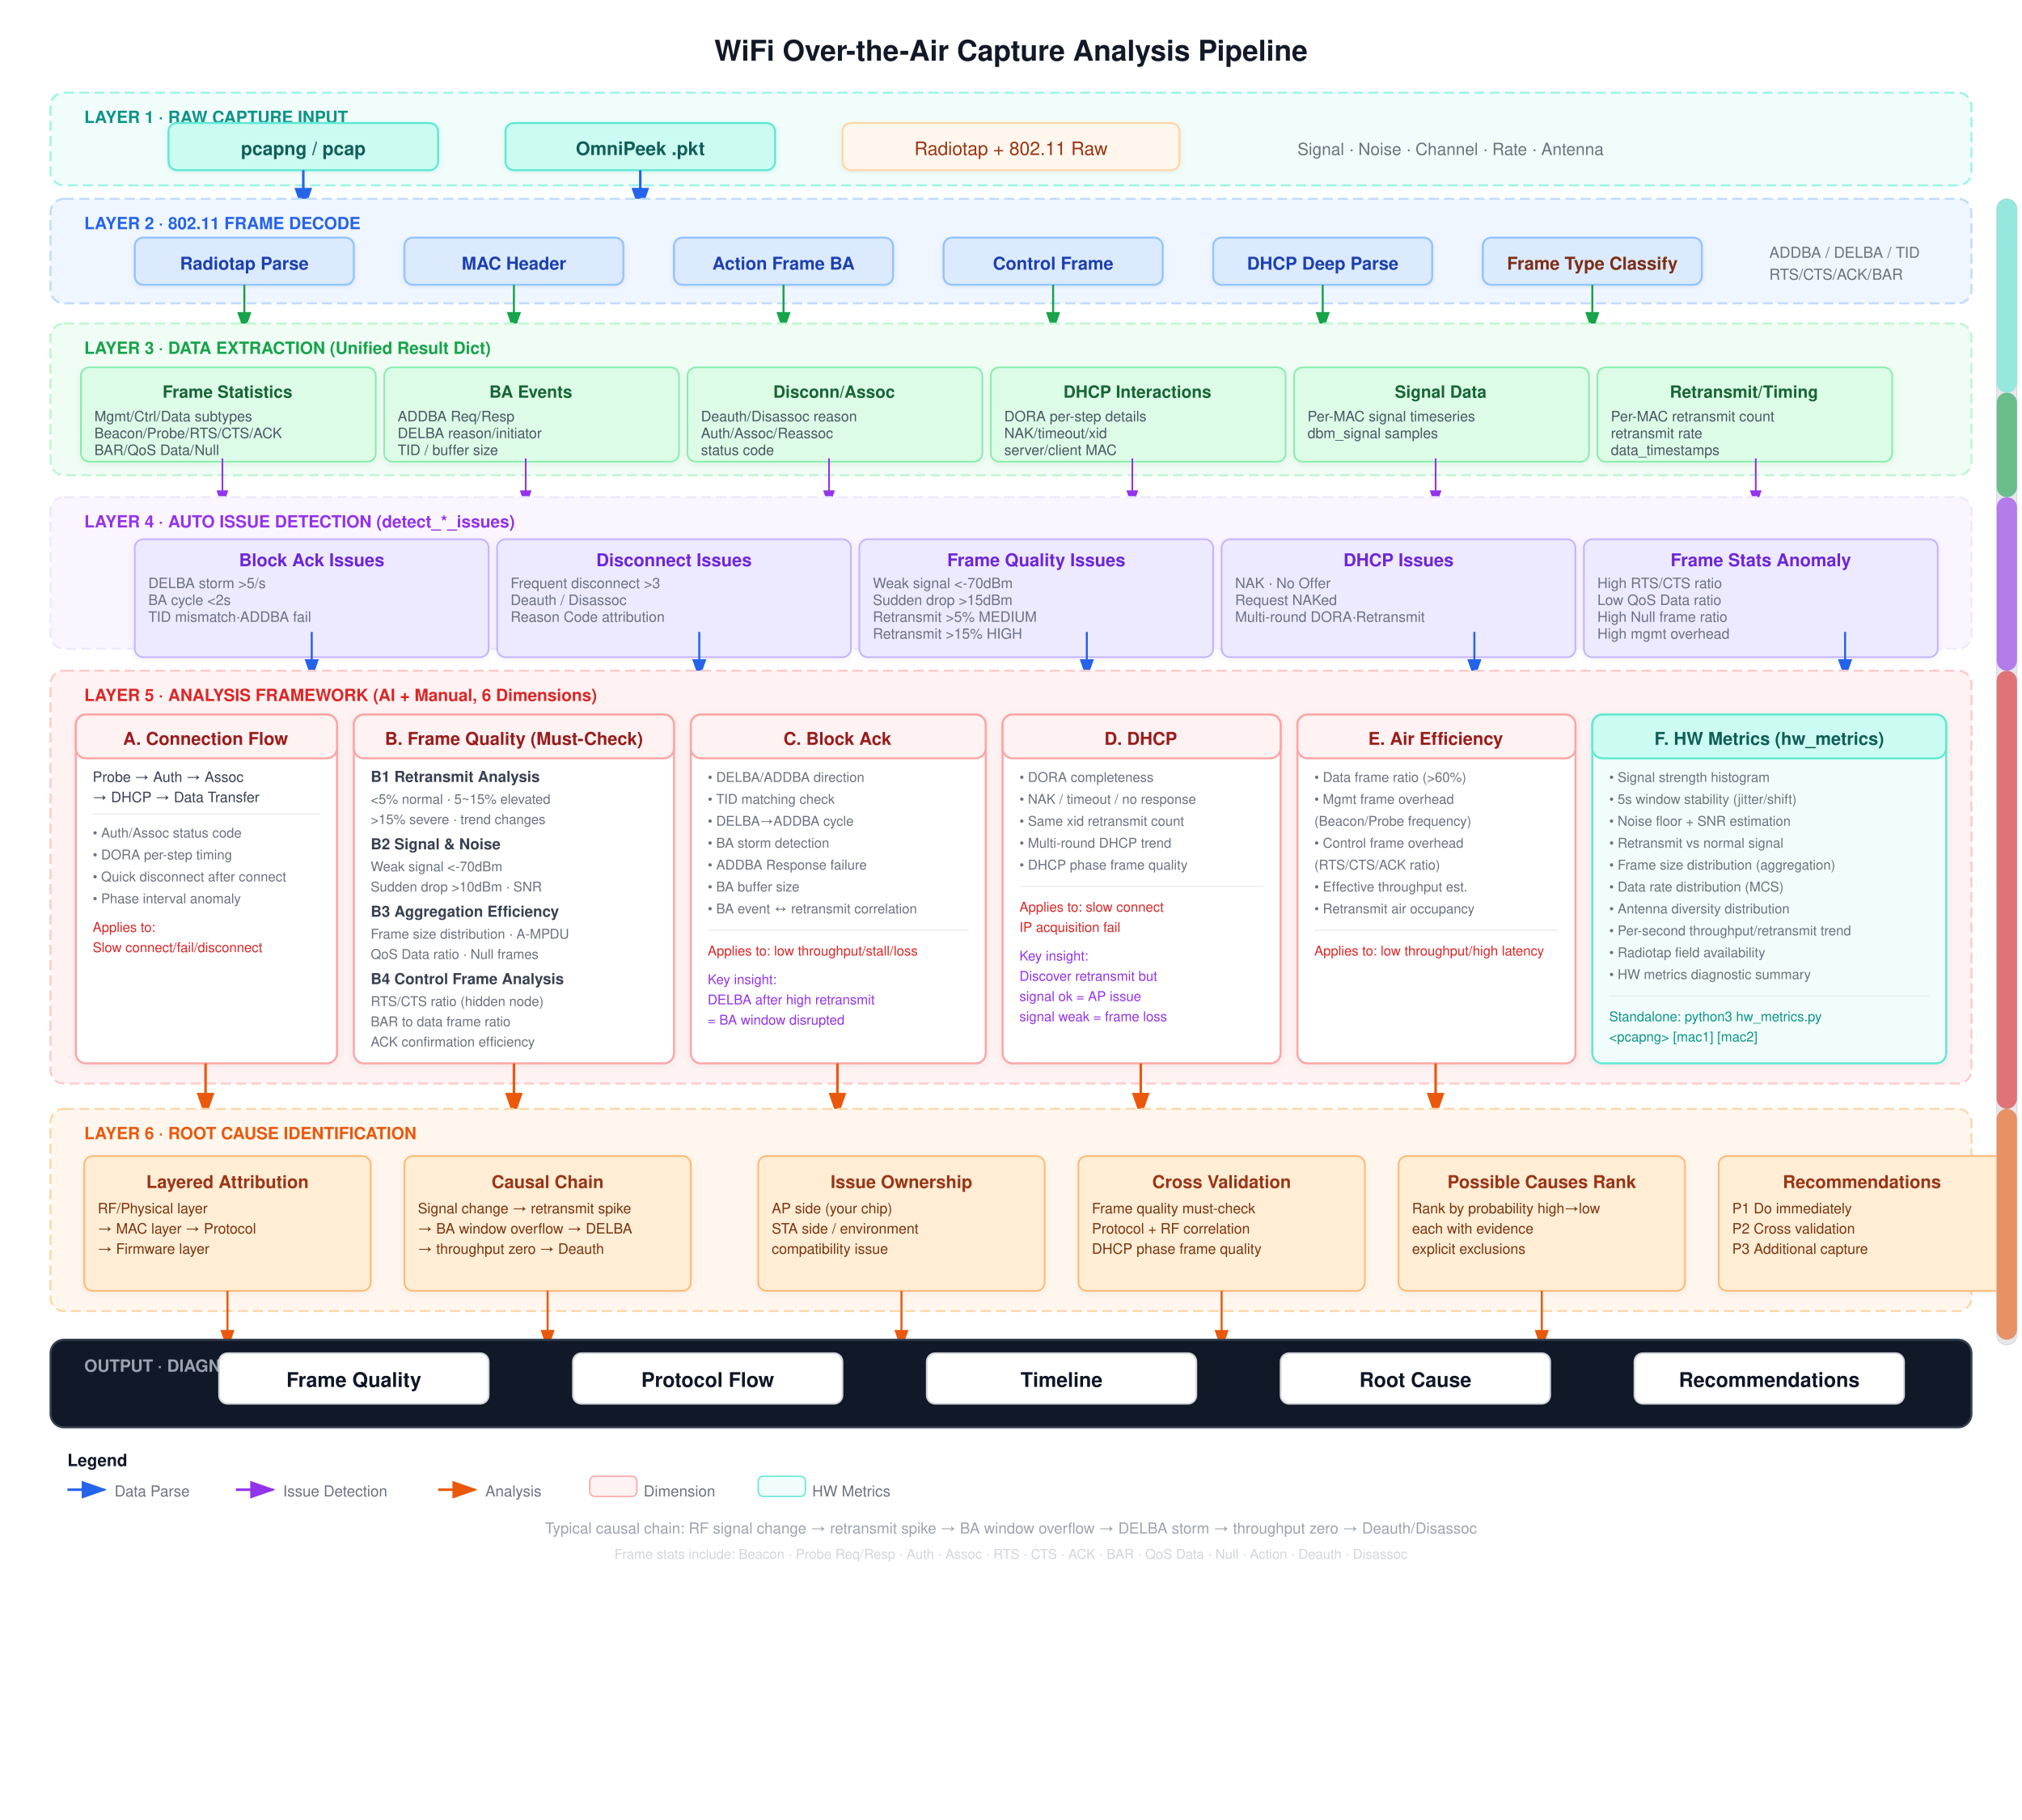
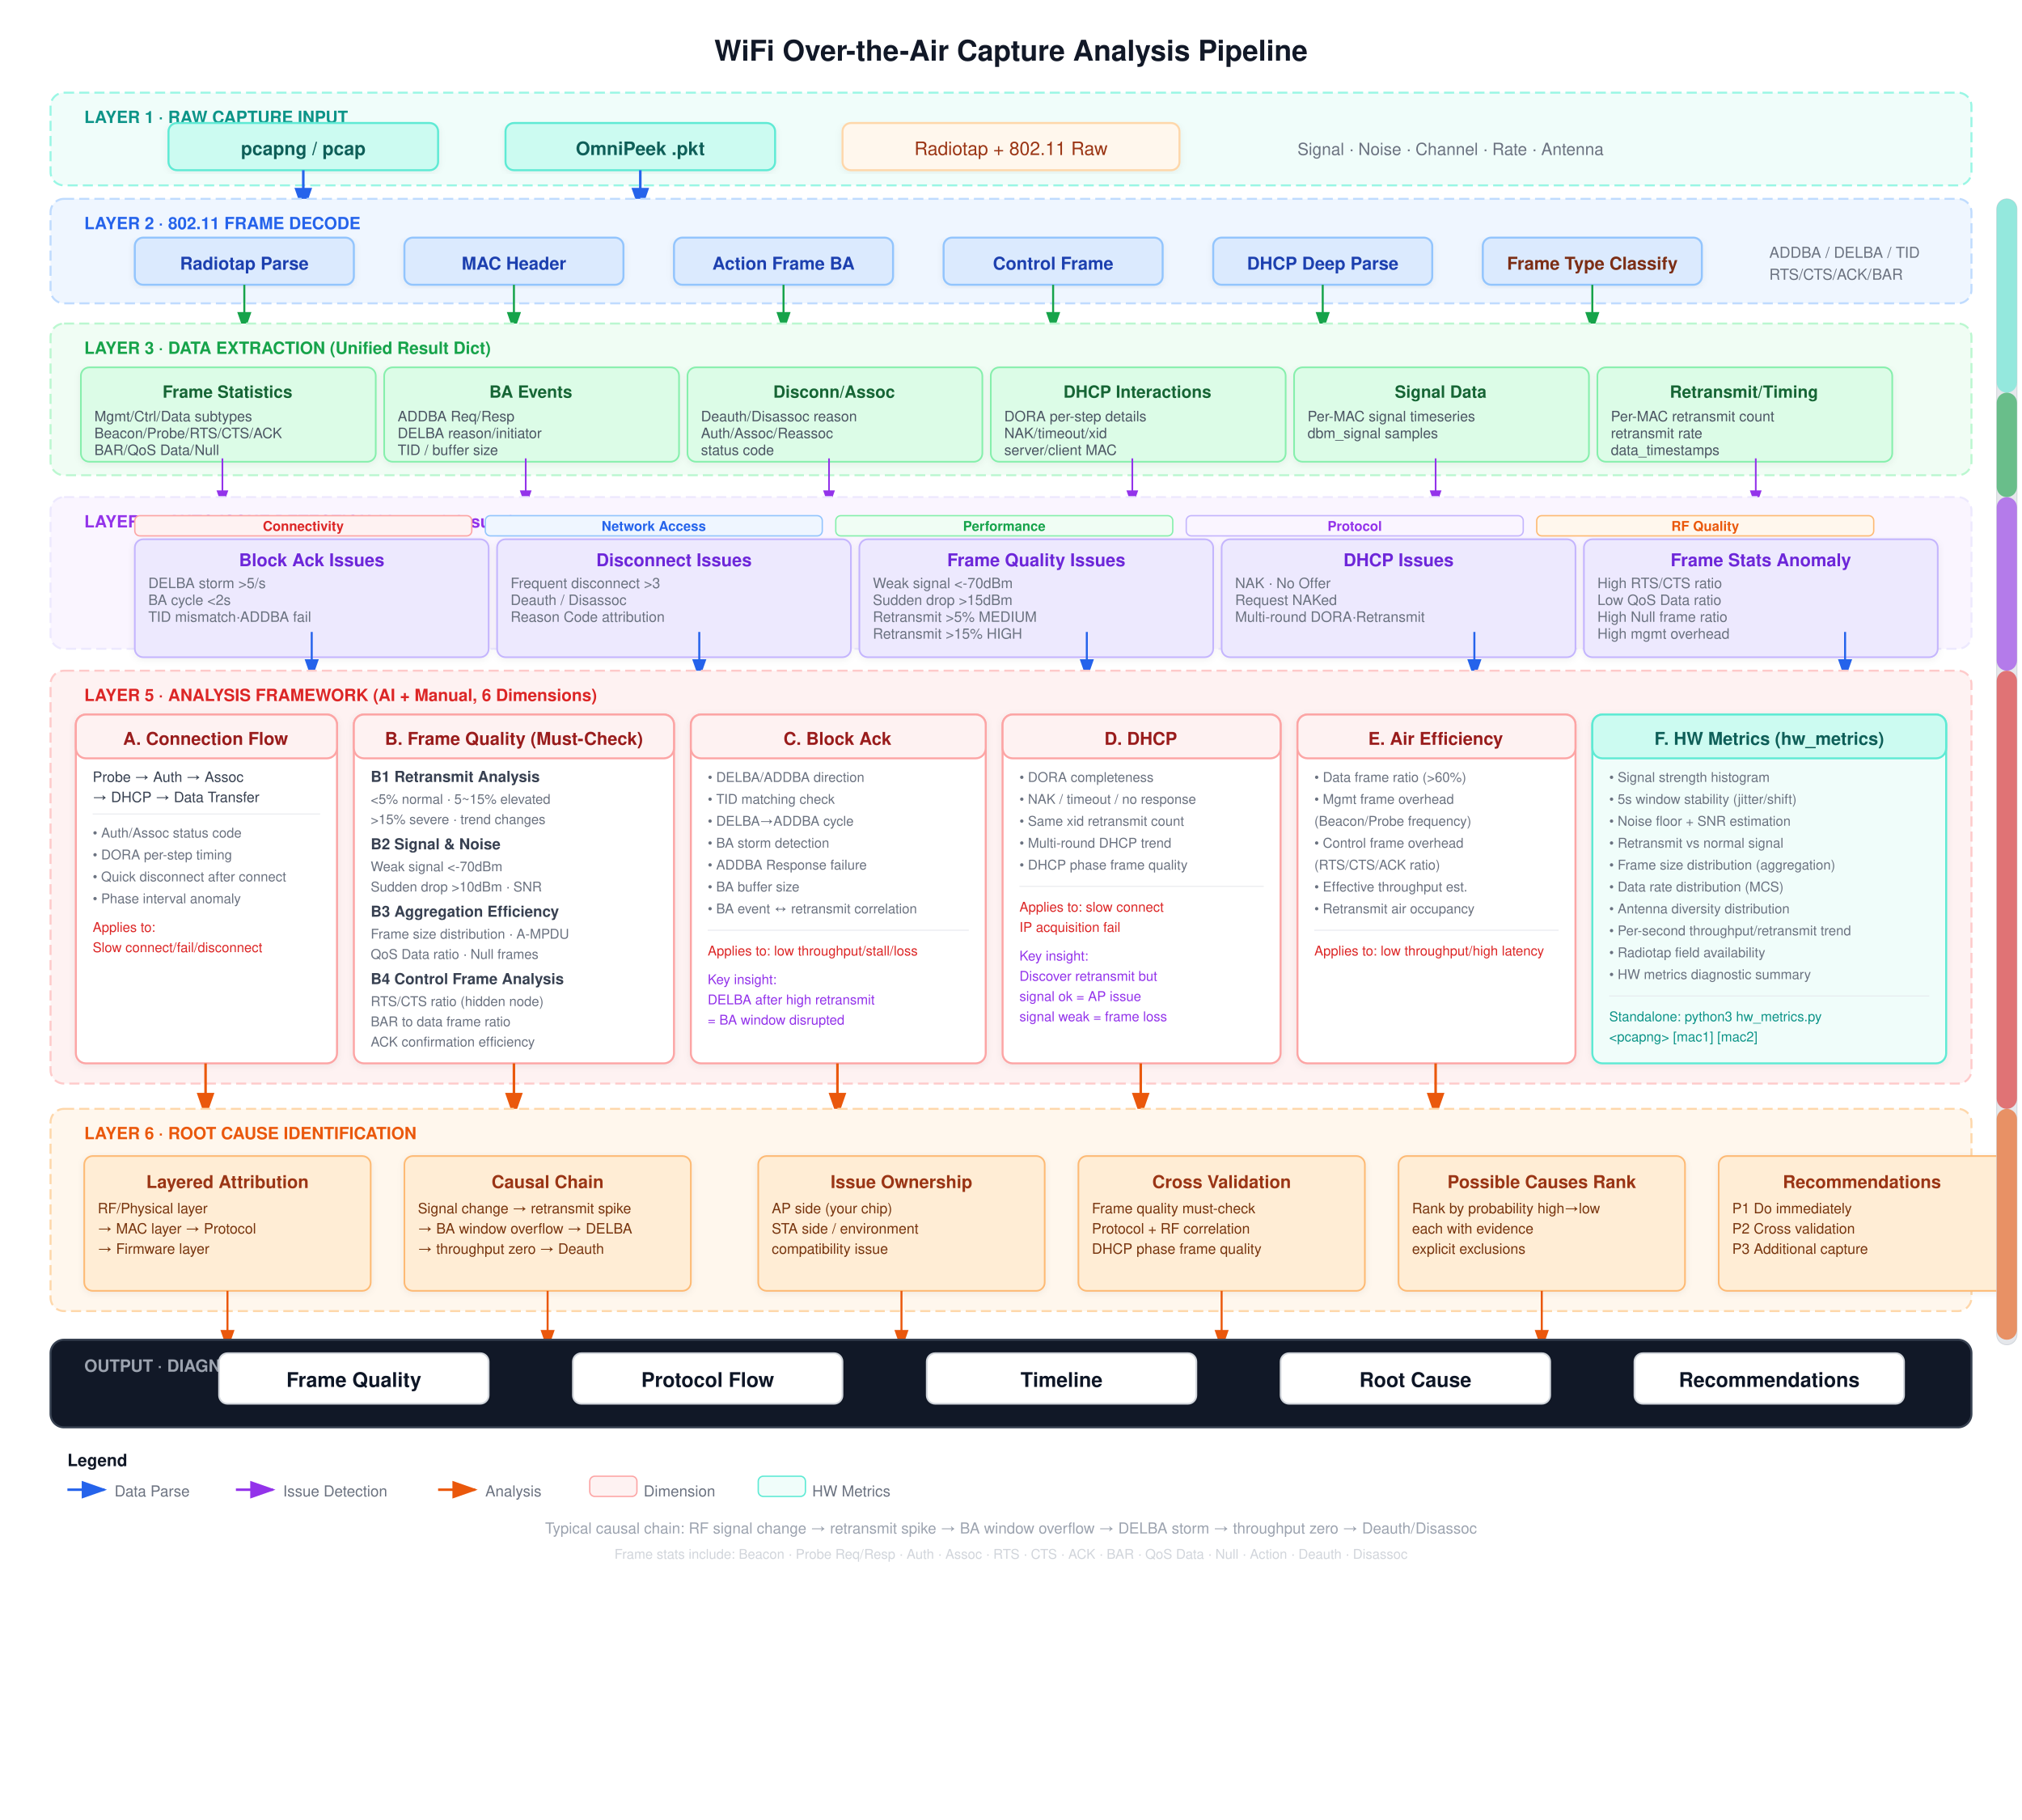
<svg xmlns="http://www.w3.org/2000/svg" viewBox="0 0 1200 1080" width="1200" height="1080">
  <style>
    text { font-family: "Helvetica Neue", Helvetica, Arial, sans-serif; }
  </style>
  <defs>
    <marker id="ab" markerWidth="10" markerHeight="7" refX="9" refY="3.5" orient="auto">
      <polygon points="0 0, 10 3.5, 0 7" fill="#2563eb" />
    </marker>
    <marker id="ag" markerWidth="10" markerHeight="7" refX="9" refY="3.5" orient="auto">
      <polygon points="0 0, 10 3.5, 0 7" fill="#16a34a" />
    </marker>
    <marker id="ap" markerWidth="10" markerHeight="7" refX="9" refY="3.5" orient="auto">
      <polygon points="0 0, 10 3.5, 0 7" fill="#9333ea" />
    </marker>
    <marker id="ao" markerWidth="10" markerHeight="7" refX="9" refY="3.5" orient="auto">
      <polygon points="0 0, 10 3.5, 0 7" fill="#ea580c" />
    </marker>
    <marker id="ay" markerWidth="10" markerHeight="7" refX="9" refY="3.5" orient="auto">
      <polygon points="0 0, 10 3.5, 0 7" fill="#6b7280" />
    </marker>
    <filter id="sh" x="-4%" y="-4%" width="108%" height="112%">
      <feDropShadow dx="0" dy="1" stdDeviation="2" flood-color="#000" flood-opacity="0.06" />
    </filter>
  </defs>
  <rect width="1200" height="1080" fill="#ffffff" />
  <text x="600" y="36" text-anchor="middle" font-size="17" font-weight="600" fill="#111827">WiFi Over-the-Air Capture Analysis Pipeline</text>
  <rect x="30" y="55" width="1140" height="55" rx="8" fill="#f0fdfa" stroke="#99f6e4" stroke-width="1.2" stroke-dasharray="6,3" />
  <text x="50" y="73" font-size="10" fill="#0d9488" font-weight="600">LAYER 1 · RAW CAPTURE INPUT</text>
  <g filter="url(#sh)">
    <rect x="100" y="73" width="160" height="28" rx="5" fill="#ccfbf1" stroke="#5eead4" stroke-width="1.2" />
    <text x="180" y="92" text-anchor="middle" font-size="11" font-weight="600" fill="#115e59">pcapng / pcap</text>
  </g>
  <g filter="url(#sh)">
    <rect x="300" y="73" width="160" height="28" rx="5" fill="#ccfbf1" stroke="#5eead4" stroke-width="1.2" />
    <text x="380" y="92" text-anchor="middle" font-size="11" font-weight="600" fill="#115e59">OmniPeek .pkt</text>
  </g>
  <g filter="url(#sh)">
    <rect x="500" y="73" width="200" height="28" rx="5" fill="#fff7ed" stroke="#fed7aa" stroke-width="1.2" />
    <text x="600" y="92" text-anchor="middle" font-size="11" fill="#9a3412">Radiotap + 802.11 Raw</text>
  </g>
  <text x="770" y="92" font-size="10" fill="#6b7280">Signal · Noise · Channel · Rate · Antenna</text>
  <line x1="180" y1="101" x2="180" y2="125" stroke="#2563eb" stroke-width="1.5" marker-end="url(#ab)" />
  <line x1="380" y1="101" x2="380" y2="125" stroke="#2563eb" stroke-width="1.5" marker-end="url(#ab)" />
  <rect x="30" y="118" width="1140" height="62" rx="8" fill="#eff6ff" stroke="#bfdbfe" stroke-width="1.2" stroke-dasharray="6,3" />
  <text x="50" y="136" font-size="10" fill="#2563eb" font-weight="600">LAYER 2 · 802.11 FRAME DECODE</text>
  <g filter="url(#sh)">
    <rect x="80" y="141" width="130" height="28" rx="5" fill="#dbeafe" stroke="#93c5fd" stroke-width="1.2" />
    <text x="145" y="160" text-anchor="middle" font-size="10.5" font-weight="600" fill="#1e40af">Radiotap Parse</text>
  </g>
  <g filter="url(#sh)">
    <rect x="240" y="141" width="130" height="28" rx="5" fill="#dbeafe" stroke="#93c5fd" stroke-width="1.2" />
    <text x="305" y="160" text-anchor="middle" font-size="10.5" font-weight="600" fill="#1e40af">MAC Header</text>
  </g>
  <g filter="url(#sh)">
    <rect x="400" y="141" width="130" height="28" rx="5" fill="#dbeafe" stroke="#93c5fd" stroke-width="1.2" />
    <text x="465" y="160" text-anchor="middle" font-size="10.5" font-weight="600" fill="#1e40af">Action Frame BA</text>
  </g>
  <g filter="url(#sh)">
    <rect x="560" y="141" width="130" height="28" rx="5" fill="#dbeafe" stroke="#93c5fd" stroke-width="1.2" />
    <text x="625" y="160" text-anchor="middle" font-size="10.5" font-weight="600" fill="#1e40af">Control Frame</text>
  </g>
  <g filter="url(#sh)">
    <rect x="720" y="141" width="130" height="28" rx="5" fill="#dbeafe" stroke="#93c5fd" stroke-width="1.2" />
    <text x="785" y="160" text-anchor="middle" font-size="10.5" font-weight="600" fill="#1e40af">DHCP Deep Parse</text>
  </g>
  <g filter="url(#sh)">
    <rect x="880" y="141" width="130" height="28" rx="5" fill="#dbeafe" stroke="#93c5fd" stroke-width="1.2" />
    <text x="945" y="160" text-anchor="middle" font-size="10.5" font-weight="600" fill="#7c2d12">Frame Type Classify</text>
  </g>
  <text x="1050" y="153" font-size="9" fill="#6b7280">ADDBA / DELBA / TID</text>
  <text x="1050" y="166" font-size="9" fill="#6b7280">RTS/CTS/ACK/BAR</text>
  <path d="M 145 169 L 145 196" stroke="#16a34a" stroke-width="1.2" fill="none" marker-end="url(#ag)" />
  <path d="M 305 169 L 305 196" stroke="#16a34a" stroke-width="1.2" fill="none" marker-end="url(#ag)" />
  <path d="M 465 169 L 465 196" stroke="#16a34a" stroke-width="1.2" fill="none" marker-end="url(#ag)" />
  <path d="M 625 169 L 625 196" stroke="#16a34a" stroke-width="1.2" fill="none" marker-end="url(#ag)" />
  <path d="M 785 169 L 785 196" stroke="#16a34a" stroke-width="1.2" fill="none" marker-end="url(#ag)" />
  <path d="M 945 169 L 945 196" stroke="#16a34a" stroke-width="1.2" fill="none" marker-end="url(#ag)" />
  <rect x="30" y="192" width="1140" height="90" rx="8" fill="#f0fdf4" stroke="#bbf7d0" stroke-width="1.2" stroke-dasharray="6,3" />
  <text x="50" y="210" font-size="10" fill="#16a34a" font-weight="600">LAYER 3 · DATA EXTRACTION (Unified Result Dict)</text>
  <g filter="url(#sh)">
    <rect x="48" y="218" width="175" height="56" rx="5" fill="#dcfce7" stroke="#86efac" stroke-width="1" />
    <text x="135" y="236" text-anchor="middle" font-size="10" font-weight="600" fill="#166534">Frame Statistics</text>
    <text x="56" y="250" font-size="8.5" fill="#4b5563">Mgmt/Ctrl/Data subtypes</text>
    <text x="56" y="260" font-size="8.5" fill="#4b5563">Beacon/Probe/RTS/CTS/ACK</text>
    <text x="56" y="270" font-size="8.5" fill="#4b5563">BAR/QoS Data/Null</text>
  </g>
  <g filter="url(#sh)">
    <rect x="228" y="218" width="175" height="56" rx="5" fill="#dcfce7" stroke="#86efac" stroke-width="1" />
    <text x="315" y="236" text-anchor="middle" font-size="10" font-weight="600" fill="#166534">BA Events</text>
    <text x="236" y="250" font-size="8.5" fill="#4b5563">ADDBA Req/Resp</text>
    <text x="236" y="260" font-size="8.5" fill="#4b5563">DELBA reason/initiator</text>
    <text x="236" y="270" font-size="8.5" fill="#4b5563">TID / buffer size</text>
  </g>
  <g filter="url(#sh)">
    <rect x="408" y="218" width="175" height="56" rx="5" fill="#dcfce7" stroke="#86efac" stroke-width="1" />
    <text x="495" y="236" text-anchor="middle" font-size="10" font-weight="600" fill="#166534">Disconn/Assoc</text>
    <text x="416" y="250" font-size="8.5" fill="#4b5563">Deauth/Disassoc reason</text>
    <text x="416" y="260" font-size="8.5" fill="#4b5563">Auth/Assoc/Reassoc</text>
    <text x="416" y="270" font-size="8.5" fill="#4b5563">status code</text>
  </g>
  <g filter="url(#sh)">
    <rect x="588" y="218" width="175" height="56" rx="5" fill="#dcfce7" stroke="#86efac" stroke-width="1" />
    <text x="675" y="236" text-anchor="middle" font-size="10" font-weight="600" fill="#166534">DHCP Interactions</text>
    <text x="596" y="250" font-size="8.5" fill="#4b5563">DORA per-step details</text>
    <text x="596" y="260" font-size="8.5" fill="#4b5563">NAK/timeout/xid</text>
    <text x="596" y="270" font-size="8.5" fill="#4b5563">server/client MAC</text>
  </g>
  <g filter="url(#sh)">
    <rect x="768" y="218" width="175" height="56" rx="5" fill="#dcfce7" stroke="#86efac" stroke-width="1" />
    <text x="855" y="236" text-anchor="middle" font-size="10" font-weight="600" fill="#166534">Signal Data</text>
    <text x="776" y="250" font-size="8.5" fill="#4b5563">Per-MAC signal timeseries</text>
    <text x="776" y="260" font-size="8.5" fill="#4b5563">dbm_signal samples</text>
  </g>
  <g filter="url(#sh)">
    <rect x="948" y="218" width="175" height="56" rx="5" fill="#dcfce7" stroke="#86efac" stroke-width="1" />
    <text x="1035" y="236" text-anchor="middle" font-size="10" font-weight="600" fill="#166534">Retransmit/Timing</text>
    <text x="956" y="250" font-size="8.5" fill="#4b5563">Per-MAC retransmit count</text>
    <text x="956" y="260" font-size="8.5" fill="#4b5563">retransmit rate</text>
    <text x="956" y="270" font-size="8.5" fill="#4b5563">data_timestamps</text>
  </g>
  <path d="M 132 272 L 132 300" stroke="#9333ea" stroke-width="1" fill="none" marker-end="url(#ap)" />
  <path d="M 312 272 L 312 300" stroke="#9333ea" stroke-width="1" fill="none" marker-end="url(#ap)" />
  <path d="M 492 272 L 492 300" stroke="#9333ea" stroke-width="1" fill="none" marker-end="url(#ap)" />
  <path d="M 672 272 L 672 300" stroke="#9333ea" stroke-width="1" fill="none" marker-end="url(#ap)" />
  <path d="M 852 272 L 852 300" stroke="#9333ea" stroke-width="1" fill="none" marker-end="url(#ap)" />
  <path d="M 1042 272 L 1042 300" stroke="#9333ea" stroke-width="1" fill="none" marker-end="url(#ap)" />
  <rect x="30" y="295" width="1140" height="90" rx="8" fill="#faf5ff" stroke="#ede9fe" stroke-width="1.2" stroke-dasharray="6,3" />
  <text x="50" y="313" font-size="10" fill="#9333ea" font-weight="600">LAYER 4 · AUTO ISSUE DETECTION (detect_*_issues)</text>
+   <rect x="80" y="306" width="200" height="12" rx="3" fill="#fef2f2" stroke="#fca5a5" stroke-width="0.8" />
+   <text x="180" y="315" text-anchor="middle" font-size="8" font-weight="600" fill="#dc2626">Connectivity</text>
+   <rect x="288" y="306" width="200" height="12" rx="3" fill="#eff6ff" stroke="#93c5fd" stroke-width="0.8" />
+   <text x="388" y="315" text-anchor="middle" font-size="8" font-weight="600" fill="#2563eb">Network Access</text>
+   <rect x="496" y="306" width="200" height="12" rx="3" fill="#f0fdf4" stroke="#86efac" stroke-width="0.8" />
+   <text x="596" y="315" text-anchor="middle" font-size="8" font-weight="600" fill="#16a34a">Performance</text>
+   <rect x="704" y="306" width="200" height="12" rx="3" fill="#faf5ff" stroke="#c4b5fd" stroke-width="0.8" />
+   <text x="804" y="315" text-anchor="middle" font-size="8" font-weight="600" fill="#9333ea">Protocol</text>
+   <rect x="912" y="306" width="200" height="12" rx="3" fill="#fff7ed" stroke="#fdba74" stroke-width="0.8" />
+   <text x="1012" y="315" text-anchor="middle" font-size="8" font-weight="600" fill="#ea580c">RF Quality</text>
  <g filter="url(#sh)">
    <rect x="80" y="320" width="210" height="70" rx="5" fill="#ede9fe" stroke="#c4b5fd" stroke-width="1" />
    <text x="185" y="336" text-anchor="middle" font-size="10.5" font-weight="600" fill="#6d28d9">Block Ack Issues</text>
    <text x="88" y="349" font-size="8.5" fill="#6b7280">DELBA storm &gt;5/s</text>
    <text x="88" y="359" font-size="8.5" fill="#6b7280">BA cycle &lt;2s</text>
    <text x="88" y="369" font-size="8.5" fill="#6b7280">TID mismatch·ADDBA fail</text>
  </g>
  <g filter="url(#sh)">
    <rect x="295" y="320" width="210" height="70" rx="5" fill="#ede9fe" stroke="#c4b5fd" stroke-width="1" />
    <text x="400" y="336" text-anchor="middle" font-size="10.5" font-weight="600" fill="#6d28d9">Disconnect Issues</text>
    <text x="303" y="349" font-size="8.5" fill="#6b7280">Frequent disconnect &gt;3</text>
    <text x="303" y="359" font-size="8.5" fill="#6b7280">Deauth / Disassoc</text>
    <text x="303" y="369" font-size="8.5" fill="#6b7280">Reason Code attribution</text>
  </g>
  <g filter="url(#sh)">
    <rect x="510" y="320" width="210" height="70" rx="5" fill="#ede9fe" stroke="#c4b5fd" stroke-width="1" />
    <text x="615" y="336" text-anchor="middle" font-size="10.5" font-weight="600" fill="#6d28d9">Frame Quality Issues</text>
    <text x="518" y="349" font-size="8.5" fill="#6b7280">Weak signal &lt;-70dBm</text>
    <text x="518" y="359" font-size="8.5" fill="#6b7280">Sudden drop &gt;15dBm</text>
    <text x="518" y="369" font-size="8.5" fill="#6b7280">Retransmit &gt;5% MEDIUM</text>
    <text x="518" y="379" font-size="8.5" fill="#6b7280">Retransmit &gt;15% HIGH</text>
  </g>
  <g filter="url(#sh)">
    <rect x="725" y="320" width="210" height="70" rx="5" fill="#ede9fe" stroke="#c4b5fd" stroke-width="1" />
    <text x="830" y="336" text-anchor="middle" font-size="10.5" font-weight="600" fill="#6d28d9">DHCP Issues</text>
    <text x="733" y="349" font-size="8.5" fill="#6b7280">NAK · No Offer</text>
    <text x="733" y="359" font-size="8.5" fill="#6b7280">Request NAKed</text>
    <text x="733" y="369" font-size="8.5" fill="#6b7280">Multi-round DORA·Retransmit</text>
  </g>
  <g filter="url(#sh)">
    <rect x="940" y="320" width="210" height="70" rx="5" fill="#ede9fe" stroke="#c4b5fd" stroke-width="1" />
    <text x="1045" y="336" text-anchor="middle" font-size="10.5" font-weight="600" fill="#6d28d9">Frame Stats Anomaly</text>
    <text x="948" y="349" font-size="8.5" fill="#6b7280">High RTS/CTS ratio</text>
    <text x="948" y="359" font-size="8.5" fill="#6b7280">Low QoS Data ratio</text>
    <text x="948" y="369" font-size="8.5" fill="#6b7280">High Null frame ratio</text>
    <text x="948" y="379" font-size="8.5" fill="#6b7280">High mgmt overhead</text>
  </g>
  <path d="M 185 375 L 185 402" stroke="#2563eb" stroke-width="1.2" fill="none" marker-end="url(#ab)" />
  <path d="M 415 375 L 415 402" stroke="#2563eb" stroke-width="1.2" fill="none" marker-end="url(#ab)" />
  <path d="M 645 375 L 645 402" stroke="#2563eb" stroke-width="1.2" fill="none" marker-end="url(#ab)" />
  <path d="M 875 375 L 875 402" stroke="#2563eb" stroke-width="1.2" fill="none" marker-end="url(#ab)" />
  <path d="M 1095 375 L 1095 402" stroke="#2563eb" stroke-width="1.2" fill="none" marker-end="url(#ab)" />
  <rect x="30" y="398" width="1140" height="245" rx="8" fill="#fef2f2" stroke="#fecaca" stroke-width="1.2" stroke-dasharray="6,3" />
  <text x="50" y="416" font-size="10" fill="#dc2626" font-weight="600">LAYER 5 · ANALYSIS FRAMEWORK (AI + Manual, 6 Dimensions)</text>
  <g filter="url(#sh)">
    <rect x="45" y="424" width="155" height="207" rx="6" fill="#ffffff" stroke="#fca5a5" stroke-width="1.2" />
    <rect x="45" y="424" width="155" height="26" rx="6" fill="#fef2f2" stroke="#fca5a5" stroke-width="1.2" />
    <text x="122" y="442" text-anchor="middle" font-size="10.5" font-weight="600" fill="#991b1b">A. Connection Flow</text>
    <text x="55" y="464" font-size="8.5" fill="#374151">Probe → Auth → Assoc</text>
    <text x="55" y="476" font-size="8.5" fill="#374151">→ DHCP → Data Transfer</text>
    <line x1="55" y1="483" x2="190" y2="483" stroke="#e5e7eb" stroke-width="0.5" />
    <text x="55" y="497" font-size="8" fill="#6b7280">• Auth/Assoc status code</text>
    <text x="55" y="510" font-size="8" fill="#6b7280">• DORA per-step timing</text>
    <text x="55" y="523" font-size="8" fill="#6b7280">• Quick disconnect after connect</text>
    <text x="55" y="536" font-size="8" fill="#6b7280">• Phase interval anomaly</text>
    <text x="55" y="553" font-size="8" fill="#dc2626">Applies to:</text>
    <text x="55" y="565" font-size="8" fill="#dc2626">Slow connect/fail/disconnect</text>
  </g>
  <g filter="url(#sh)">
    <rect x="210" y="424" width="190" height="207" rx="6" fill="#ffffff" stroke="#fca5a5" stroke-width="1.2" />
    <rect x="210" y="424" width="190" height="26" rx="6" fill="#fef2f2" stroke="#fca5a5" stroke-width="1.2" />
    <text x="305" y="442" text-anchor="middle" font-size="10.5" font-weight="600" fill="#991b1b">B. Frame Quality (Must-Check)</text>
    <text x="220" y="464" font-size="9" font-weight="600" fill="#374151">B1 Retransmit Analysis</text>
    <text x="220" y="477" font-size="8" fill="#6b7280">&lt;5% normal · 5~15% elevated</text>
    <text x="220" y="489" font-size="8" fill="#6b7280">&gt;15% severe · trend changes</text>
    <text x="220" y="504" font-size="9" font-weight="600" fill="#374151">B2 Signal &amp; Noise</text>
    <text x="220" y="517" font-size="8" fill="#6b7280">Weak signal &lt;-70dBm</text>
    <text x="220" y="529" font-size="8" fill="#6b7280">Sudden drop &gt;10dBm · SNR</text>
    <text x="220" y="544" font-size="9" font-weight="600" fill="#374151">B3 Aggregation Efficiency</text>
    <text x="220" y="557" font-size="8" fill="#6b7280">Frame size distribution · A-MPDU</text>
    <text x="220" y="569" font-size="8" fill="#6b7280">QoS Data ratio · Null frames</text>
    <text x="220" y="584" font-size="9" font-weight="600" fill="#374151">B4 Control Frame Analysis</text>
    <text x="220" y="597" font-size="8" fill="#6b7280">RTS/CTS ratio (hidden node)</text>
    <text x="220" y="609" font-size="8" fill="#6b7280">BAR to data frame ratio</text>
    <text x="220" y="621" font-size="8" fill="#6b7280">ACK confirmation efficiency</text>
  </g>
  <g filter="url(#sh)">
    <rect x="410" y="424" width="175" height="207" rx="6" fill="#ffffff" stroke="#fca5a5" stroke-width="1.2" />
    <rect x="410" y="424" width="175" height="26" rx="6" fill="#fef2f2" stroke="#fca5a5" stroke-width="1.2" />
    <text x="497" y="442" text-anchor="middle" font-size="10.5" font-weight="600" fill="#991b1b">C. Block Ack</text>
    <text x="420" y="464" font-size="8" fill="#6b7280">• DELBA/ADDBA direction</text>
    <text x="420" y="477" font-size="8" fill="#6b7280">• TID matching check</text>
    <text x="420" y="490" font-size="8" fill="#6b7280">• DELBA→ADDBA cycle</text>
    <text x="420" y="503" font-size="8" fill="#6b7280">• BA storm detection</text>
    <text x="420" y="516" font-size="8" fill="#6b7280">• ADDBA Response failure</text>
    <text x="420" y="529" font-size="8" fill="#6b7280">• BA buffer size</text>
    <text x="420" y="542" font-size="8" fill="#6b7280">• BA event ↔ retransmit correlation</text>
    <line x1="420" y1="552" x2="575" y2="552" stroke="#e5e7eb" stroke-width="0.5" />
    <text x="420" y="567" font-size="8" fill="#dc2626">Applies to: low throughput/stall/loss</text>
    <text x="420" y="584" font-size="8" fill="#9333ea">Key insight:</text>
    <text x="420" y="596" font-size="8" fill="#9333ea">DELBA after high retransmit</text>
    <text x="420" y="608" font-size="8" fill="#9333ea">= BA window disrupted</text>
  </g>
  <g filter="url(#sh)">
    <rect x="595" y="424" width="165" height="207" rx="6" fill="#ffffff" stroke="#fca5a5" stroke-width="1.2" />
    <rect x="595" y="424" width="165" height="26" rx="6" fill="#fef2f2" stroke="#fca5a5" stroke-width="1.2" />
    <text x="677" y="442" text-anchor="middle" font-size="10.5" font-weight="600" fill="#991b1b">D. DHCP</text>
    <text x="605" y="464" font-size="8" fill="#6b7280">• DORA completeness</text>
    <text x="605" y="477" font-size="8" fill="#6b7280">• NAK / timeout / no response</text>
    <text x="605" y="490" font-size="8" fill="#6b7280">• Same xid retransmit count</text>
    <text x="605" y="503" font-size="8" fill="#6b7280">• Multi-round DHCP trend</text>
    <text x="605" y="516" font-size="8" fill="#6b7280">• DHCP phase frame quality</text>
    <line x1="605" y1="526" x2="750" y2="526" stroke="#e5e7eb" stroke-width="0.5" />
    <text x="605" y="541" font-size="8" fill="#dc2626">Applies to: slow connect</text>
    <text x="605" y="553" font-size="8" fill="#dc2626">IP acquisition fail</text>
    <text x="605" y="570" font-size="8" fill="#9333ea">Key insight:</text>
    <text x="605" y="582" font-size="8" fill="#9333ea">Discover retransmit but</text>
    <text x="605" y="594" font-size="8" fill="#9333ea">signal ok = AP issue</text>
    <text x="605" y="606" font-size="8" fill="#9333ea">signal weak = frame loss</text>
  </g>
  <g filter="url(#sh)">
    <rect x="770" y="424" width="165" height="207" rx="6" fill="#ffffff" stroke="#fca5a5" stroke-width="1.2" />
    <rect x="770" y="424" width="165" height="26" rx="6" fill="#fef2f2" stroke="#fca5a5" stroke-width="1.2" />
    <text x="852" y="442" text-anchor="middle" font-size="10.5" font-weight="600" fill="#991b1b">E. Air Efficiency</text>
    <text x="780" y="464" font-size="8" fill="#6b7280">• Data frame ratio (&gt;60%)</text>
    <text x="780" y="477" font-size="8" fill="#6b7280">• Mgmt frame overhead</text>
    <text x="780" y="490" font-size="8" fill="#6b7280">  (Beacon/Probe frequency)</text>
    <text x="780" y="503" font-size="8" fill="#6b7280">• Control frame overhead</text>
    <text x="780" y="516" font-size="8" fill="#6b7280">  (RTS/CTS/ACK ratio)</text>
    <text x="780" y="529" font-size="8" fill="#6b7280">• Effective throughput est.</text>
    <text x="780" y="542" font-size="8" fill="#6b7280">• Retransmit air occupancy</text>
    <line x1="780" y1="552" x2="925" y2="552" stroke="#e5e7eb" stroke-width="0.5" />
    <text x="780" y="567" font-size="8" fill="#dc2626">Applies to: low throughput/high latency</text>
  </g>
  <g filter="url(#sh)">
    <rect x="945" y="424" width="210" height="207" rx="6" fill="#f0fdfa" stroke="#5eead4" stroke-width="1.2" />
    <rect x="945" y="424" width="210" height="26" rx="6" fill="#ccfbf1" stroke="#5eead4" stroke-width="1.2" />
    <text x="1050" y="442" text-anchor="middle" font-size="10.5" font-weight="600" fill="#115e59">F. HW Metrics (hw_metrics)</text>
    <text x="955" y="464" font-size="8" fill="#6b7280">• Signal strength histogram</text>
    <text x="955" y="477" font-size="8" fill="#6b7280">• 5s window stability (jitter/shift)</text>
    <text x="955" y="490" font-size="8" fill="#6b7280">• Noise floor + SNR estimation</text>
    <text x="955" y="503" font-size="8" fill="#6b7280">• Retransmit vs normal signal</text>
    <text x="955" y="516" font-size="8" fill="#6b7280">• Frame size distribution (aggregation)</text>
    <text x="955" y="529" font-size="8" fill="#6b7280">• Data rate distribution (MCS)</text>
    <text x="955" y="542" font-size="8" fill="#6b7280">• Antenna diversity distribution</text>
    <text x="955" y="555" font-size="8" fill="#6b7280">• Per-second throughput/retransmit trend</text>
    <text x="955" y="568" font-size="8" fill="#6b7280">• Radiotap field availability</text>
    <text x="955" y="581" font-size="8" fill="#6b7280">• HW metrics diagnostic summary</text>
    <line x1="955" y1="591" x2="1145" y2="591" stroke="#e5e7eb" stroke-width="0.5" />
    <text x="955" y="606" font-size="8" fill="#0d9488">Standalone: python3 hw_metrics.py</text>
    <text x="955" y="618" font-size="8" fill="#0d9488">&lt;pcapng&gt; [mac1] [mac2]</text>
  </g>
  <path d="M 122 631 L 122 662" stroke="#ea580c" stroke-width="1.5" fill="none" marker-end="url(#ao)" />
  <path d="M 305 631 L 305 662" stroke="#ea580c" stroke-width="1.5" fill="none" marker-end="url(#ao)" />
  <path d="M 497 631 L 497 662" stroke="#ea580c" stroke-width="1.5" fill="none" marker-end="url(#ao)" />
  <path d="M 677 631 L 677 662" stroke="#ea580c" stroke-width="1.5" fill="none" marker-end="url(#ao)" />
  <path d="M 852 631 L 852 662" stroke="#ea580c" stroke-width="1.5" fill="none" marker-end="url(#ao)" />
  <rect x="30" y="658" width="1140" height="120" rx="8" fill="#fff7ed" stroke="#fed7aa" stroke-width="1.2" stroke-dasharray="6,3" />
  <text x="50" y="676" font-size="10" fill="#ea580c" font-weight="600">LAYER 6 · ROOT CAUSE IDENTIFICATION</text>
  <g filter="url(#sh)">
    <rect x="50" y="686" width="170" height="80" rx="5" fill="#ffedd5" stroke="#fdba74" stroke-width="1" />
    <text x="135" y="705" text-anchor="middle" font-size="10.5" font-weight="600" fill="#9a3412">Layered Attribution</text>
    <text x="58" y="720" font-size="8.5" fill="#78350f">RF/Physical layer</text>
    <text x="58" y="732" font-size="8.5" fill="#78350f">→ MAC layer → Protocol</text>
    <text x="58" y="744" font-size="8.5" fill="#78350f">→ Firmware layer</text>
  </g>
  <g filter="url(#sh)">
    <rect x="240" y="686" width="170" height="80" rx="5" fill="#ffedd5" stroke="#fdba74" stroke-width="1" />
    <text x="325" y="705" text-anchor="middle" font-size="10.5" font-weight="600" fill="#9a3412">Causal Chain</text>
    <text x="248" y="720" font-size="8.5" fill="#78350f">Signal change → retransmit spike</text>
    <text x="248" y="732" font-size="8.5" fill="#78350f">→ BA window overflow → DELBA</text>
    <text x="248" y="744" font-size="8.5" fill="#78350f">→ throughput zero → Deauth</text>
  </g>
  <g filter="url(#sh)">
    <rect x="450" y="686" width="170" height="80" rx="5" fill="#ffedd5" stroke="#fdba74" stroke-width="1" />
    <text x="535" y="705" text-anchor="middle" font-size="10.5" font-weight="600" fill="#9a3412">Issue Ownership</text>
    <text x="458" y="720" font-size="8.5" fill="#78350f">AP side (your chip)</text>
    <text x="458" y="732" font-size="8.5" fill="#78350f">STA side / environment</text>
    <text x="458" y="744" font-size="8.5" fill="#78350f">compatibility issue</text>
  </g>
  <g filter="url(#sh)">
    <rect x="640" y="686" width="170" height="80" rx="5" fill="#ffedd5" stroke="#fdba74" stroke-width="1" />
    <text x="725" y="705" text-anchor="middle" font-size="10.5" font-weight="600" fill="#9a3412">Cross Validation</text>
    <text x="648" y="720" font-size="8.5" fill="#78350f">Frame quality must-check</text>
    <text x="648" y="732" font-size="8.5" fill="#78350f">Protocol + RF correlation</text>
    <text x="648" y="744" font-size="8.5" fill="#78350f">DHCP phase frame quality</text>
  </g>
  <g filter="url(#sh)">
    <rect x="830" y="686" width="170" height="80" rx="5" fill="#ffedd5" stroke="#fdba74" stroke-width="1" />
    <text x="915" y="705" text-anchor="middle" font-size="10.5" font-weight="600" fill="#9a3412">Possible Causes Rank</text>
    <text x="838" y="720" font-size="8.5" fill="#78350f">Rank by probability high→low</text>
    <text x="838" y="732" font-size="8.5" fill="#78350f">each with evidence</text>
    <text x="838" y="744" font-size="8.5" fill="#78350f">explicit exclusions</text>
  </g>
  <g filter="url(#sh)">
    <rect x="1020" y="686" width="170" height="80" rx="5" fill="#ffedd5" stroke="#fdba74" stroke-width="1" />
    <text x="1105" y="705" text-anchor="middle" font-size="10.5" font-weight="600" fill="#9a3412">Recommendations</text>
    <text x="1028" y="720" font-size="8.5" fill="#78350f">P1 Do immediately</text>
    <text x="1028" y="732" font-size="8.5" fill="#78350f">P2 Cross validation</text>
    <text x="1028" y="744" font-size="8.5" fill="#78350f">P3 Additional capture</text>
  </g>
  <path d="M 135 766 L 135 800" stroke="#ea580c" stroke-width="1.2" fill="none" marker-end="url(#ao)" />
  <path d="M 325 766 L 325 800" stroke="#ea580c" stroke-width="1.2" fill="none" marker-end="url(#ao)" />
  <path d="M 535 766 L 535 800" stroke="#ea580c" stroke-width="1.2" fill="none" marker-end="url(#ao)" />
  <path d="M 725 766 L 725 800" stroke="#ea580c" stroke-width="1.2" fill="none" marker-end="url(#ao)" />
  <path d="M 915 766 L 915 800" stroke="#ea580c" stroke-width="1.2" fill="none" marker-end="url(#ao)" />
  <rect x="30" y="795" width="1140" height="52" rx="8" fill="#111827" stroke="#374151" stroke-width="1.2" />
  <text x="50" y="814" font-size="10" fill="#9ca3af" font-weight="600">OUTPUT · DIAGNOSIS REPORT</text>
  <g filter="url(#sh)">
    <rect x="130" y="803" width="160" height="30" rx="5" fill="#ffffff" stroke="#d1d5db" stroke-width="1" />
    <text x="210" y="823" text-anchor="middle" font-size="12" font-weight="600" fill="#111827">Frame Quality</text>
  </g>
  <g filter="url(#sh)">
    <rect x="340" y="803" width="160" height="30" rx="5" fill="#ffffff" stroke="#d1d5db" stroke-width="1" />
    <text x="420" y="823" text-anchor="middle" font-size="12" font-weight="600" fill="#111827">Protocol Flow</text>
  </g>
  <g filter="url(#sh)">
    <rect x="550" y="803" width="160" height="30" rx="5" fill="#ffffff" stroke="#d1d5db" stroke-width="1" />
    <text x="630" y="823" text-anchor="middle" font-size="12" font-weight="600" fill="#111827">Timeline</text>
  </g>
  <g filter="url(#sh)">
    <rect x="760" y="803" width="160" height="30" rx="5" fill="#ffffff" stroke="#d1d5db" stroke-width="1" />
    <text x="840" y="823" text-anchor="middle" font-size="12" font-weight="600" fill="#111827">Root Cause</text>
  </g>
  <g filter="url(#sh)">
    <rect x="970" y="803" width="160" height="30" rx="5" fill="#ffffff" stroke="#d1d5db" stroke-width="1" />
    <text x="1050" y="823" text-anchor="middle" font-size="12" font-weight="600" fill="#111827">Recommendations</text>
  </g>
  <rect x="1185" y="118" width="12" height="680" rx="6" fill="#e5e7eb" stroke="#d1d5db" stroke-width="0.5" />
  <rect x="1185" y="118" width="12" height="115" rx="6" fill="#5eead4" opacity="0.6" />
  <rect x="1185" y="233" width="12" height="62" rx="6" fill="#16a34a" opacity="0.6" />
  <rect x="1185" y="295" width="12" height="103" rx="6" fill="#9333ea" opacity="0.6" />
  <rect x="1185" y="398" width="12" height="260" rx="6" fill="#dc2626" opacity="0.6" />
  <rect x="1185" y="658" width="12" height="137" rx="6" fill="#ea580c" opacity="0.6" />
  <g transform="translate(40, 870)">
    <text x="0" y="0" font-size="10" font-weight="600" fill="#111827">Legend</text>
    <line x1="0" y1="14" x2="22" y2="14" stroke="#2563eb" stroke-width="1.5" marker-end="url(#ab)" />
    <text x="28" y="18" font-size="9" fill="#6b7280">Data Parse</text>
    <line x1="100" y1="14" x2="122" y2="14" stroke="#9333ea" stroke-width="1.5" marker-end="url(#ap)" />
    <text x="128" y="18" font-size="9" fill="#6b7280">Issue Detection</text>
    <line x1="220" y1="14" x2="242" y2="14" stroke="#ea580c" stroke-width="1.5" marker-end="url(#ao)" />
    <text x="248" y="18" font-size="9" fill="#6b7280">Analysis</text>
    <rect x="310" y="6" width="28" height="12" rx="3" fill="#fef2f2" stroke="#fca5a5" stroke-width="0.8" />
    <text x="342" y="18" font-size="9" fill="#6b7280">Dimension</text>
    <rect x="410" y="6" width="28" height="12" rx="3" fill="#f0fdfa" stroke="#5eead4" stroke-width="0.8" />
    <text x="442" y="18" font-size="9" fill="#6b7280">HW Metrics</text>
  </g>
  <text x="600" y="910" text-anchor="middle" font-size="9" fill="#9ca3af">Typical causal chain: RF signal change → retransmit spike → BA window overflow → DELBA storm → throughput zero → Deauth/Disassoc</text>
  <text x="600" y="925" text-anchor="middle" font-size="8" fill="#d1d5db">Frame stats include: Beacon · Probe Req/Resp · Auth · Assoc · RTS · CTS · ACK · BAR · QoS Data · Null · Action · Deauth · Disassoc</text>
</svg>
